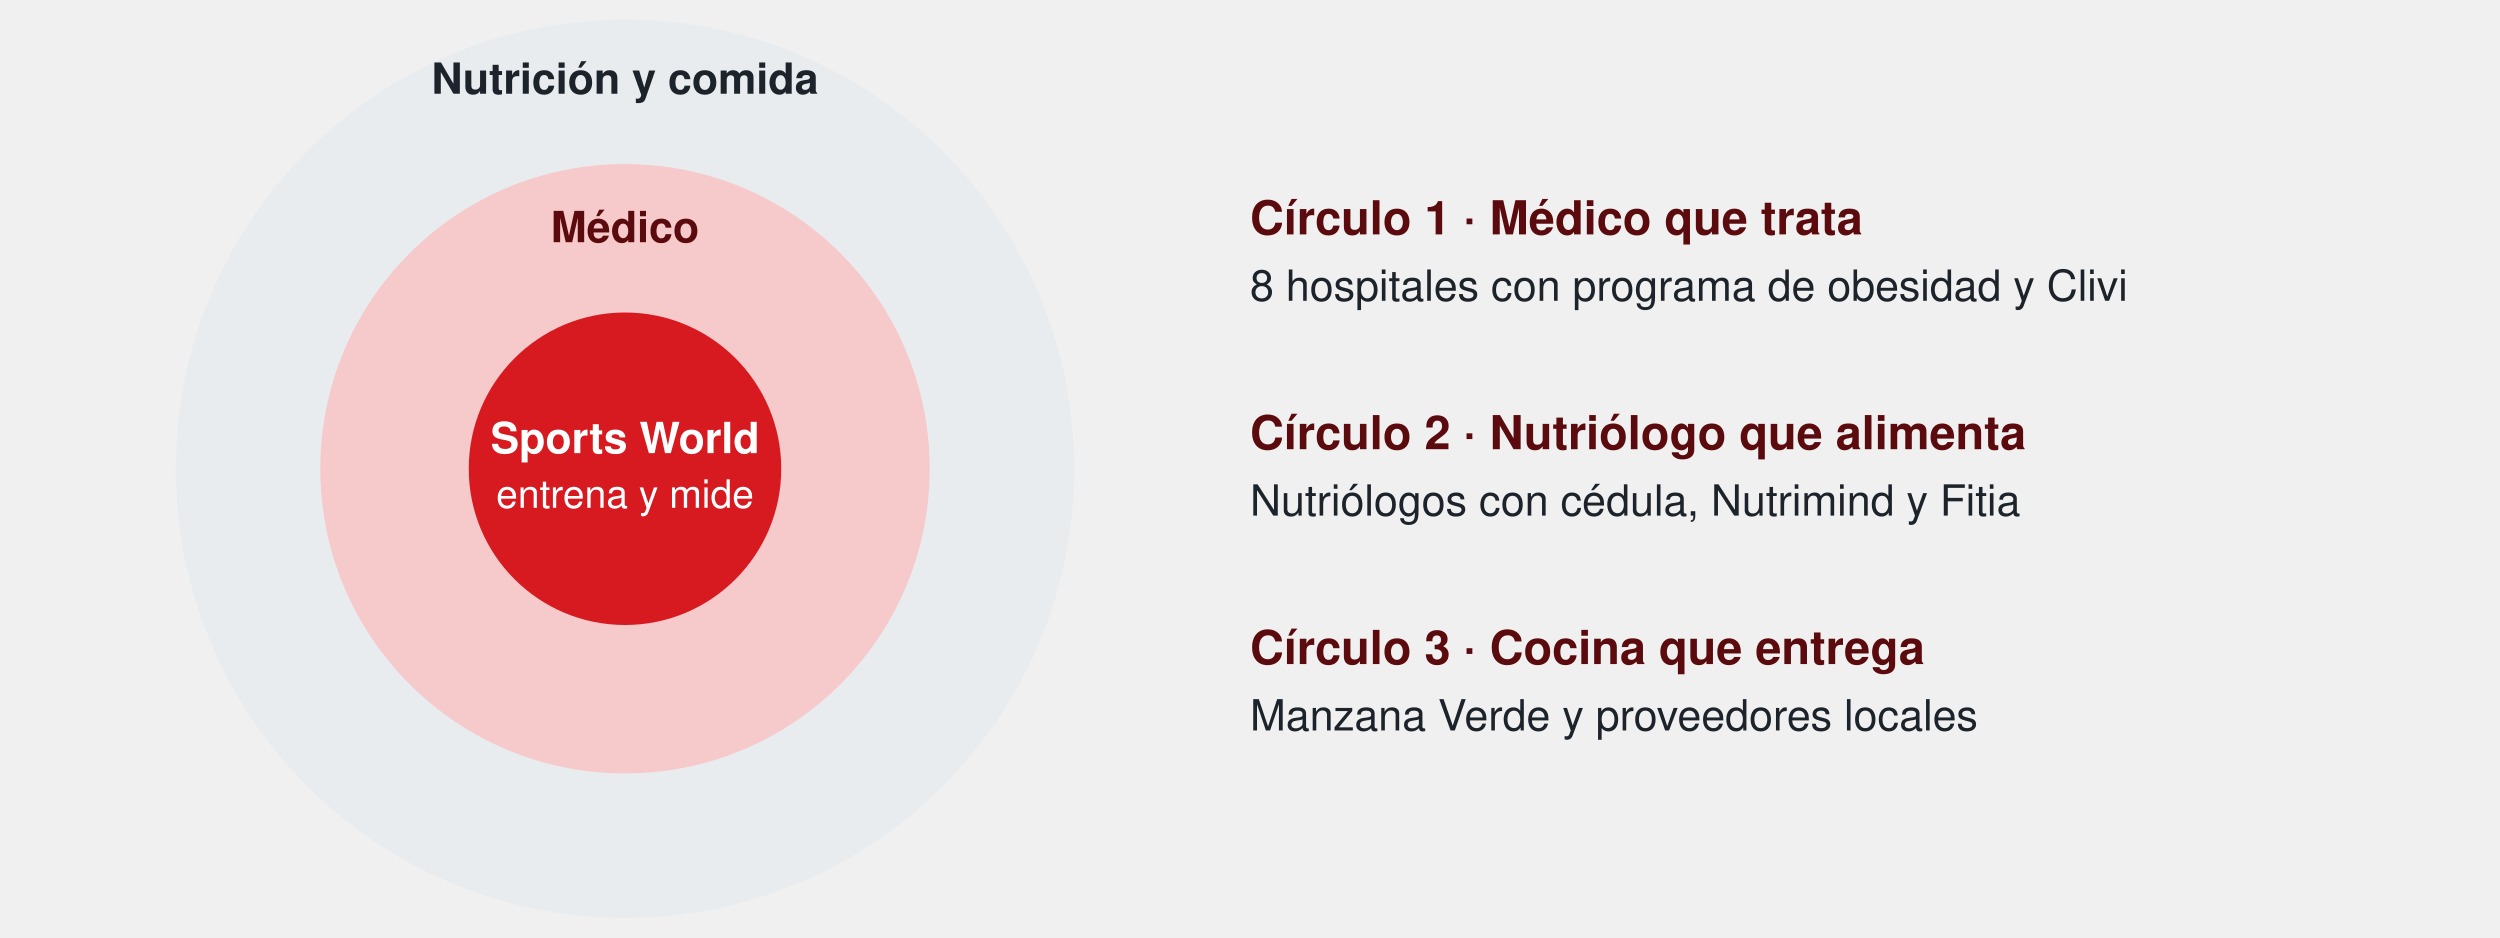
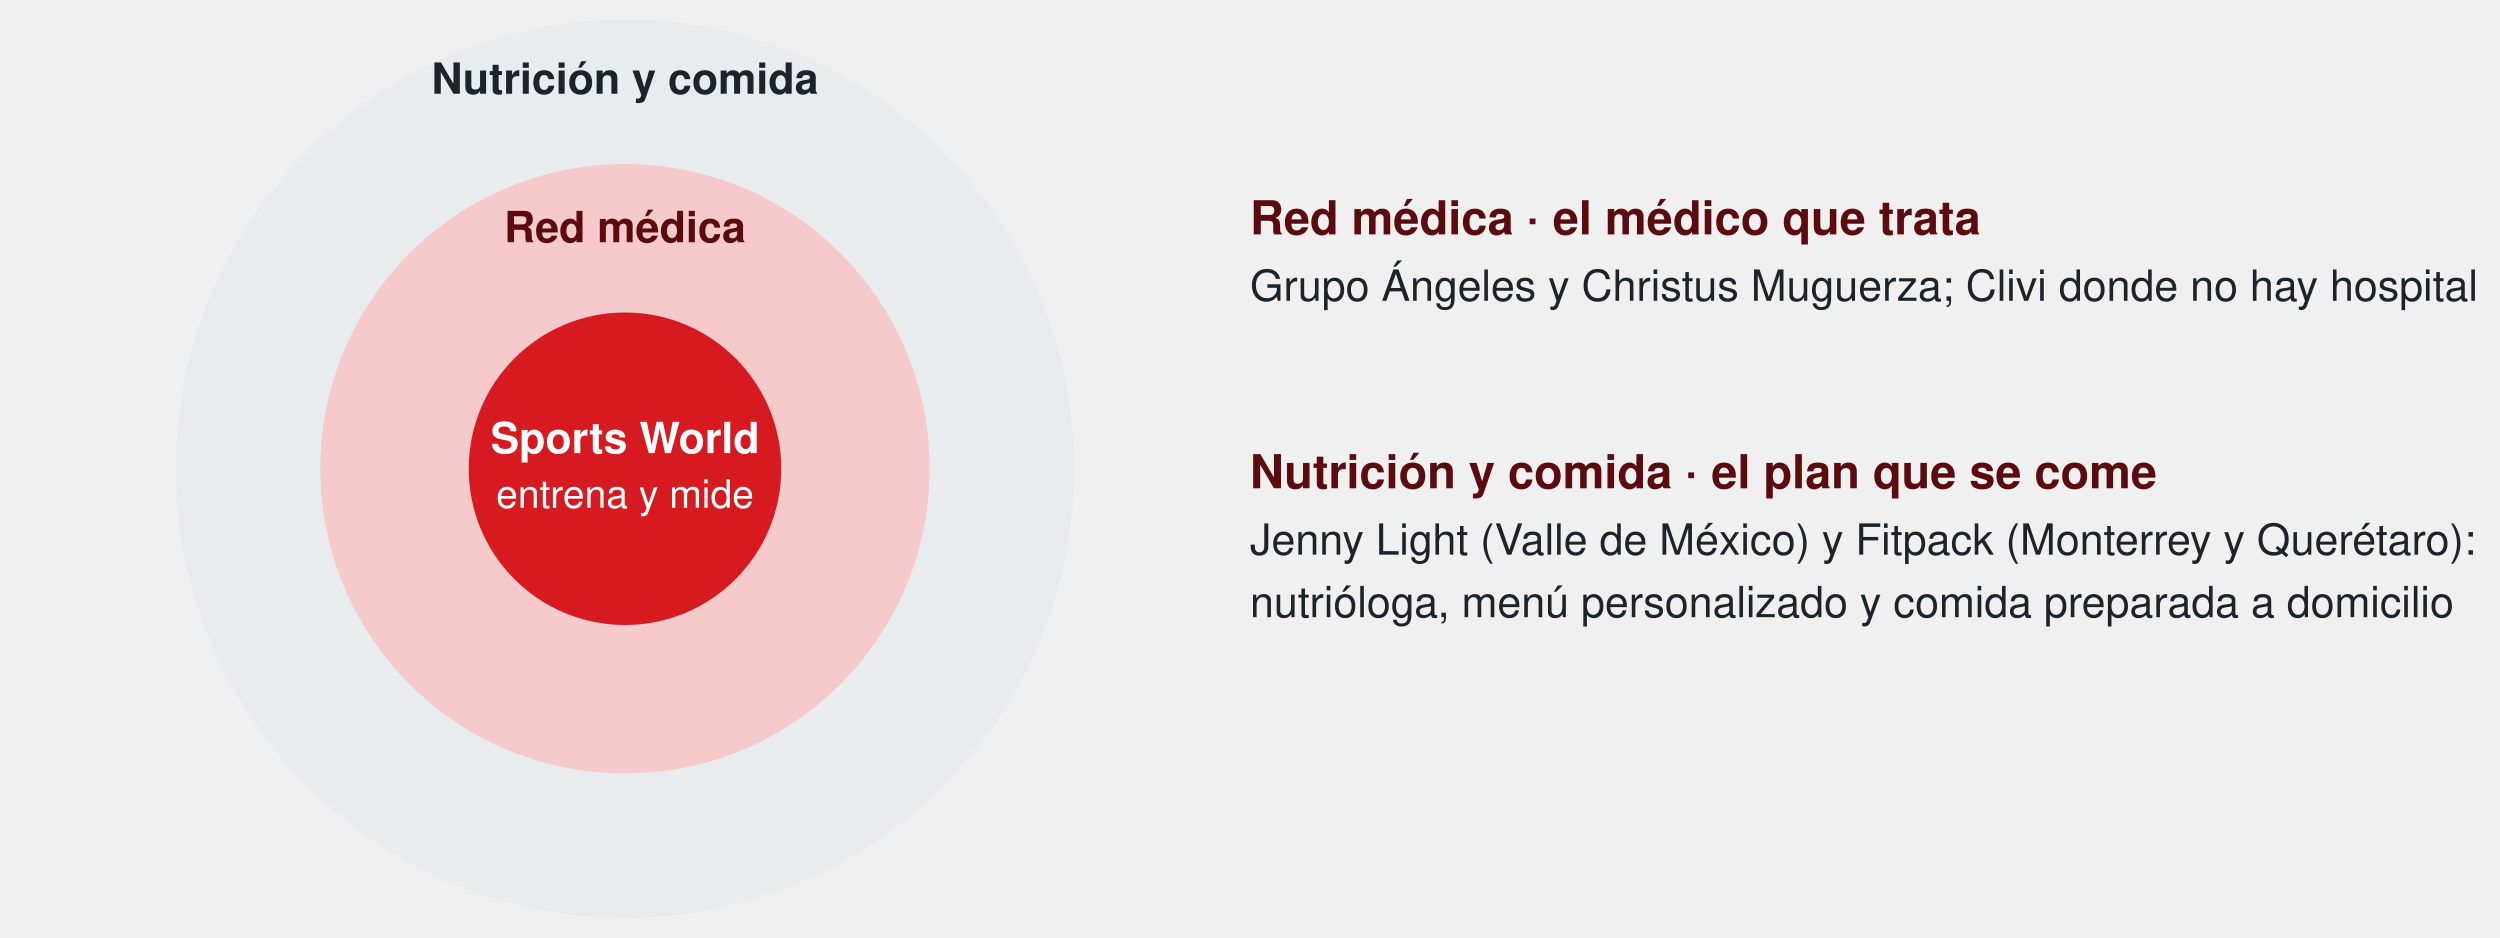
- <svg xmlns="http://www.w3.org/2000/svg" viewBox="0 0 640 240" role="img" aria-label="Los tres círculos de aliados" font-family="Helvetica, Arial, sans-serif" font-size="12">
+ <svg xmlns="http://www.w3.org/2000/svg" viewBox="0 0 640 240" role="img" aria-label="Los círculos de aliados" font-family="Helvetica, Arial, sans-serif" font-size="12">
  <circle cx="160" cy="120" r="115" fill="#e9ecef" />
  <circle cx="160" cy="120" r="78" fill="#f6c9cb" />
  <circle cx="160" cy="120" r="40" fill="#d71920" />
  <text x="160.0" y="116.0" font-size="11" fill="#fff" font-weight="700" text-anchor="middle">Sports World</text>
  <text x="160.0" y="130.0" font-size="10" fill="#fff" font-weight="400" text-anchor="middle">entrena y mide</text>
-   <text x="160.0" y="62.0" font-size="11" fill="#5b0a0d" font-weight="700" text-anchor="middle">Médico</text>
+   <text x="160.0" y="62.0" font-size="11" fill="#5b0a0d" font-weight="700" text-anchor="middle">Red médica</text>
  <text x="160.0" y="24.0" font-size="11" fill="#1d232a" font-weight="700" text-anchor="middle">Nutrición y comida</text>
-   <text x="320.0" y="60.0" font-size="12" fill="#5b0a0d" font-weight="700" text-anchor="start">Círculo 1 · Médico que trata</text>
-   <text x="320.0" y="77.0" font-size="11" fill="#1d232a" font-weight="400" text-anchor="start">8 hospitales con programa de obesidad y Clivi</text>
-   <text x="320.0" y="115.0" font-size="12" fill="#5b0a0d" font-weight="700" text-anchor="start">Círculo 2 · Nutriólogo que alimenta</text>
-   <text x="320.0" y="132.0" font-size="11" fill="#1d232a" font-weight="400" text-anchor="start">Nutriólogos con cédula, Nutrimind y Fitia</text>
-   <text x="320.0" y="170.0" font-size="12" fill="#5b0a0d" font-weight="700" text-anchor="start">Círculo 3 · Cocina que entrega</text>
-   <text x="320.0" y="187.0" font-size="11" fill="#1d232a" font-weight="400" text-anchor="start">Manzana Verde y proveedores locales</text>
+   <text x="320.0" y="60.0" font-size="12" fill="#5b0a0d" font-weight="700" text-anchor="start">Red médica · el médico que trata</text>
+   <text x="320.0" y="77.0" font-size="11" fill="#1d232a" font-weight="400" text-anchor="start">Grupo Ángeles y Christus Muguerza; Clivi donde no hay hospital</text>
+   <text x="320.0" y="125.0" font-size="12" fill="#5b0a0d" font-weight="700" text-anchor="start">Nutrición y comida · el plan que se come</text>
+   <text x="320.0" y="142.0" font-size="11" fill="#1d232a" font-weight="400" text-anchor="start">Jenny Light (Valle de México) y Fitpack (Monterrey y Querétaro):</text>
+   <text x="320.0" y="158.0" font-size="11" fill="#1d232a" font-weight="400" text-anchor="start">nutrióloga, menú personalizado y comida preparada a domicilio</text>
</svg>
